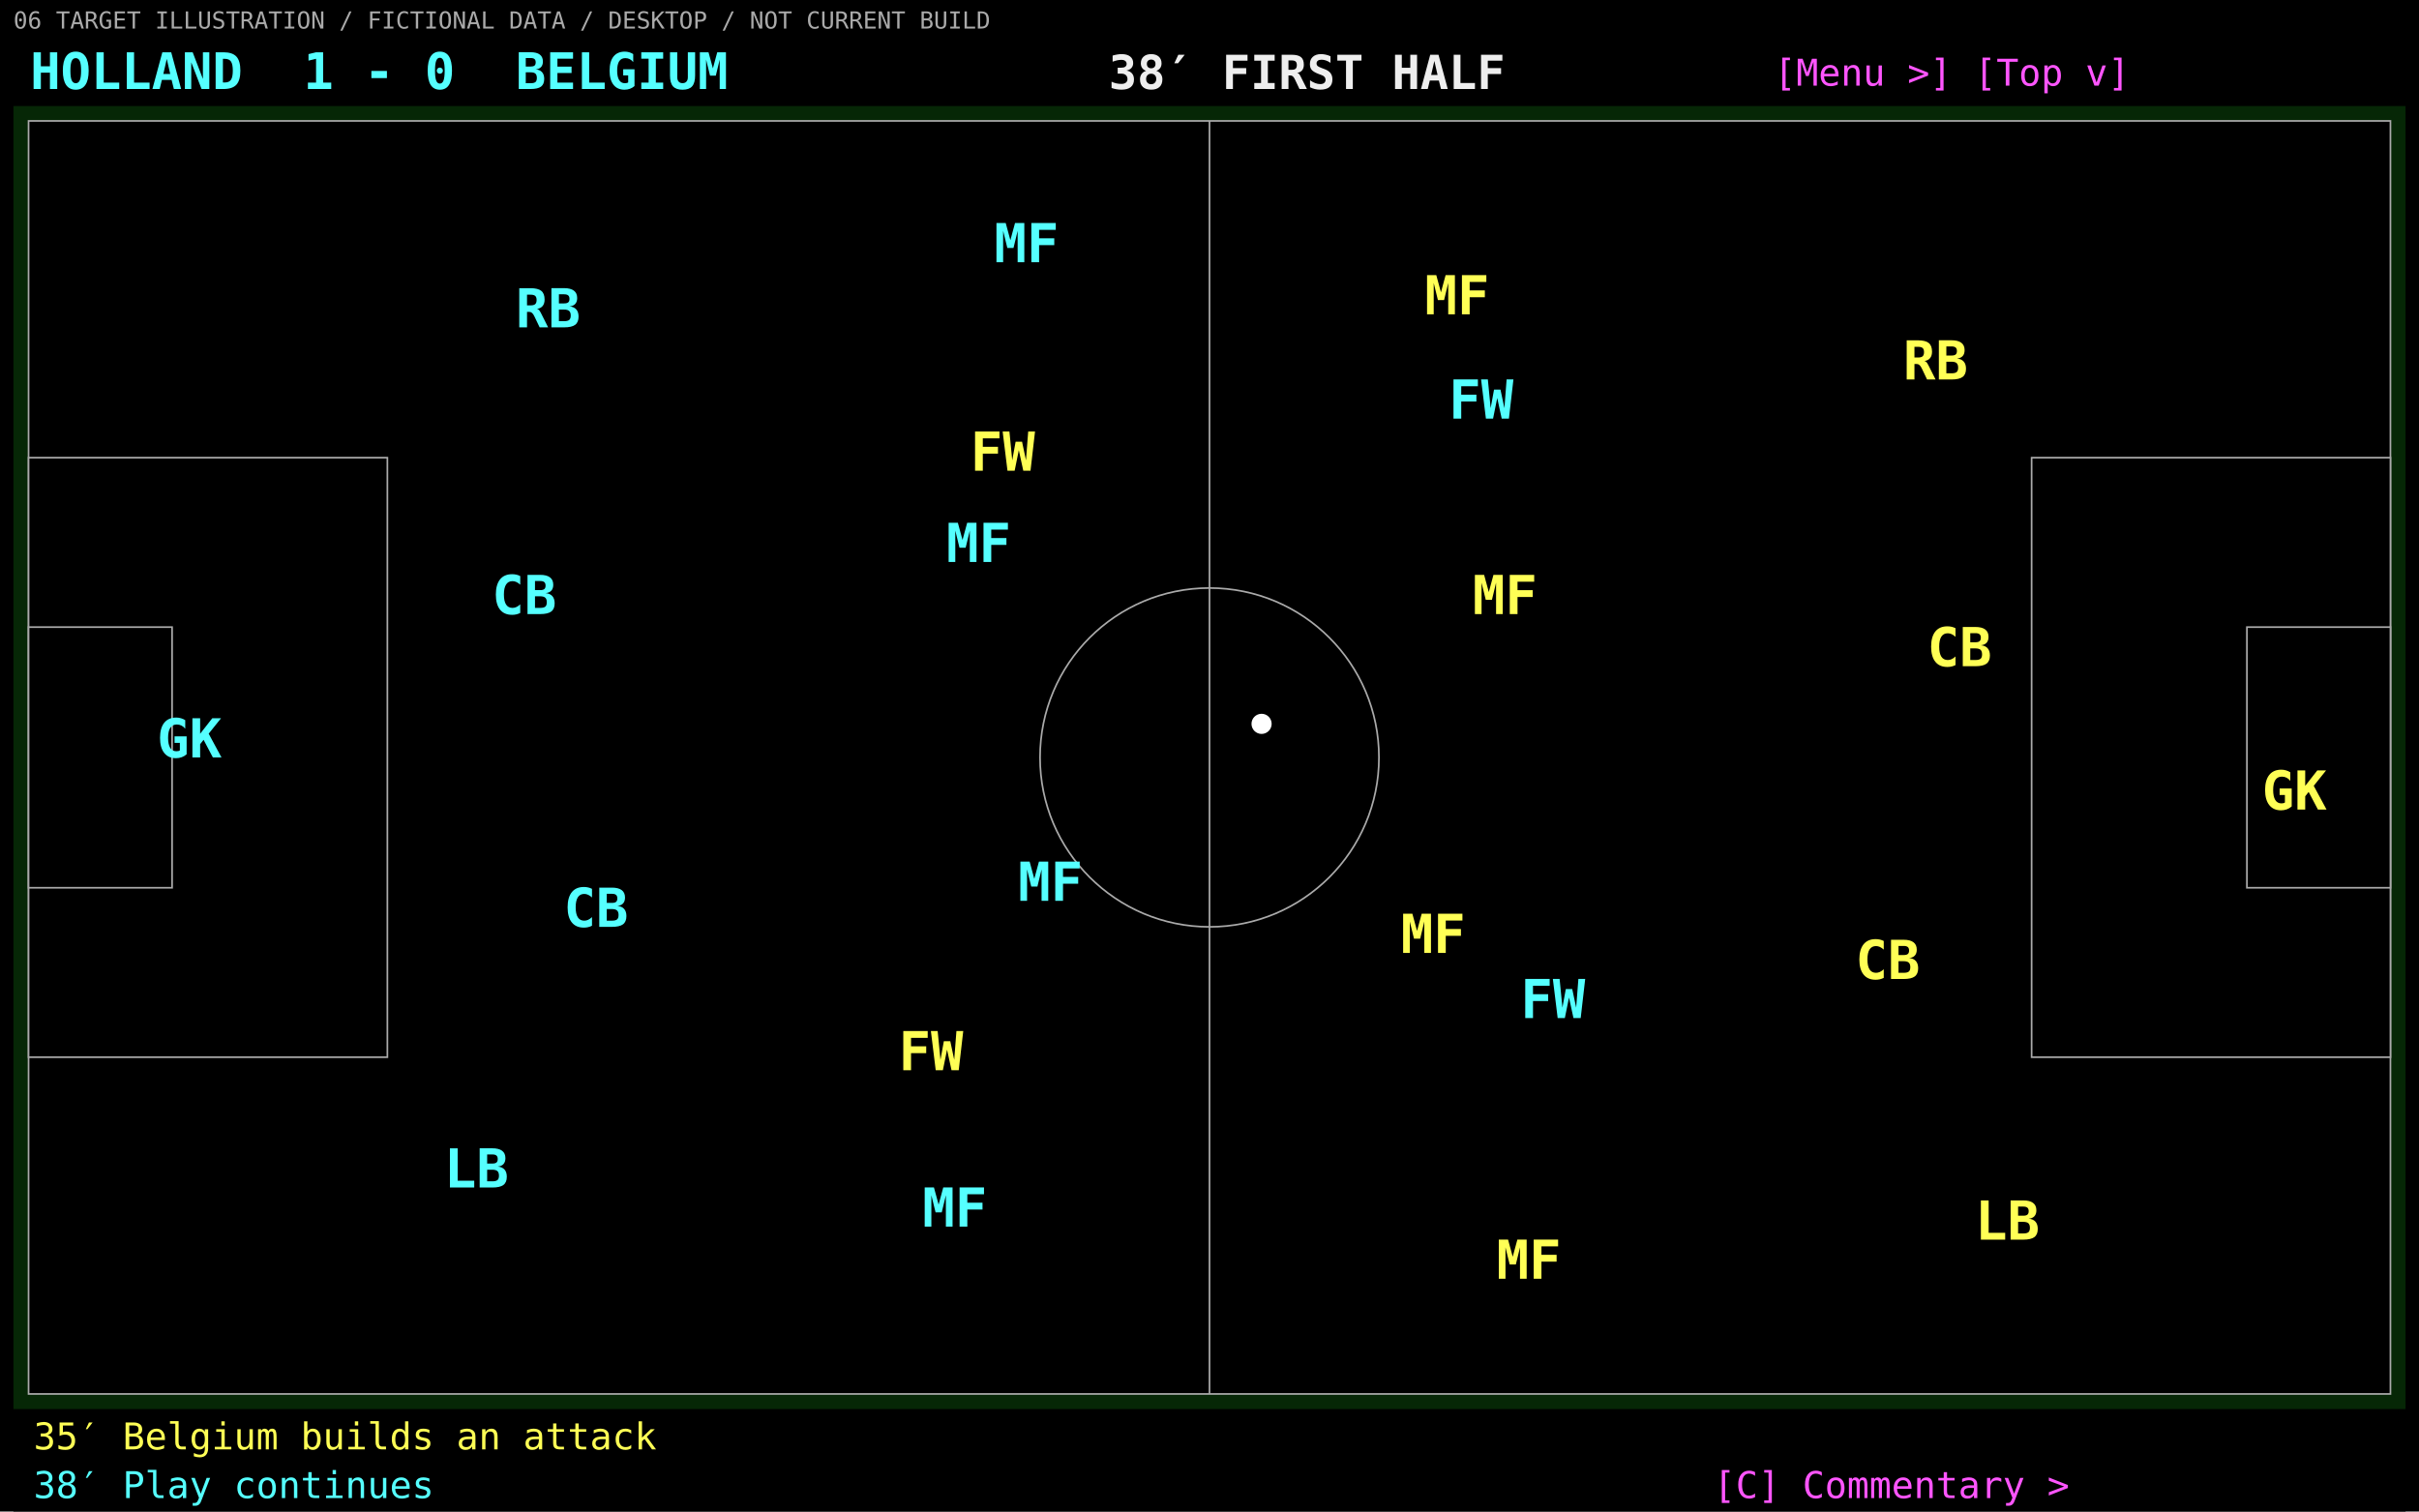
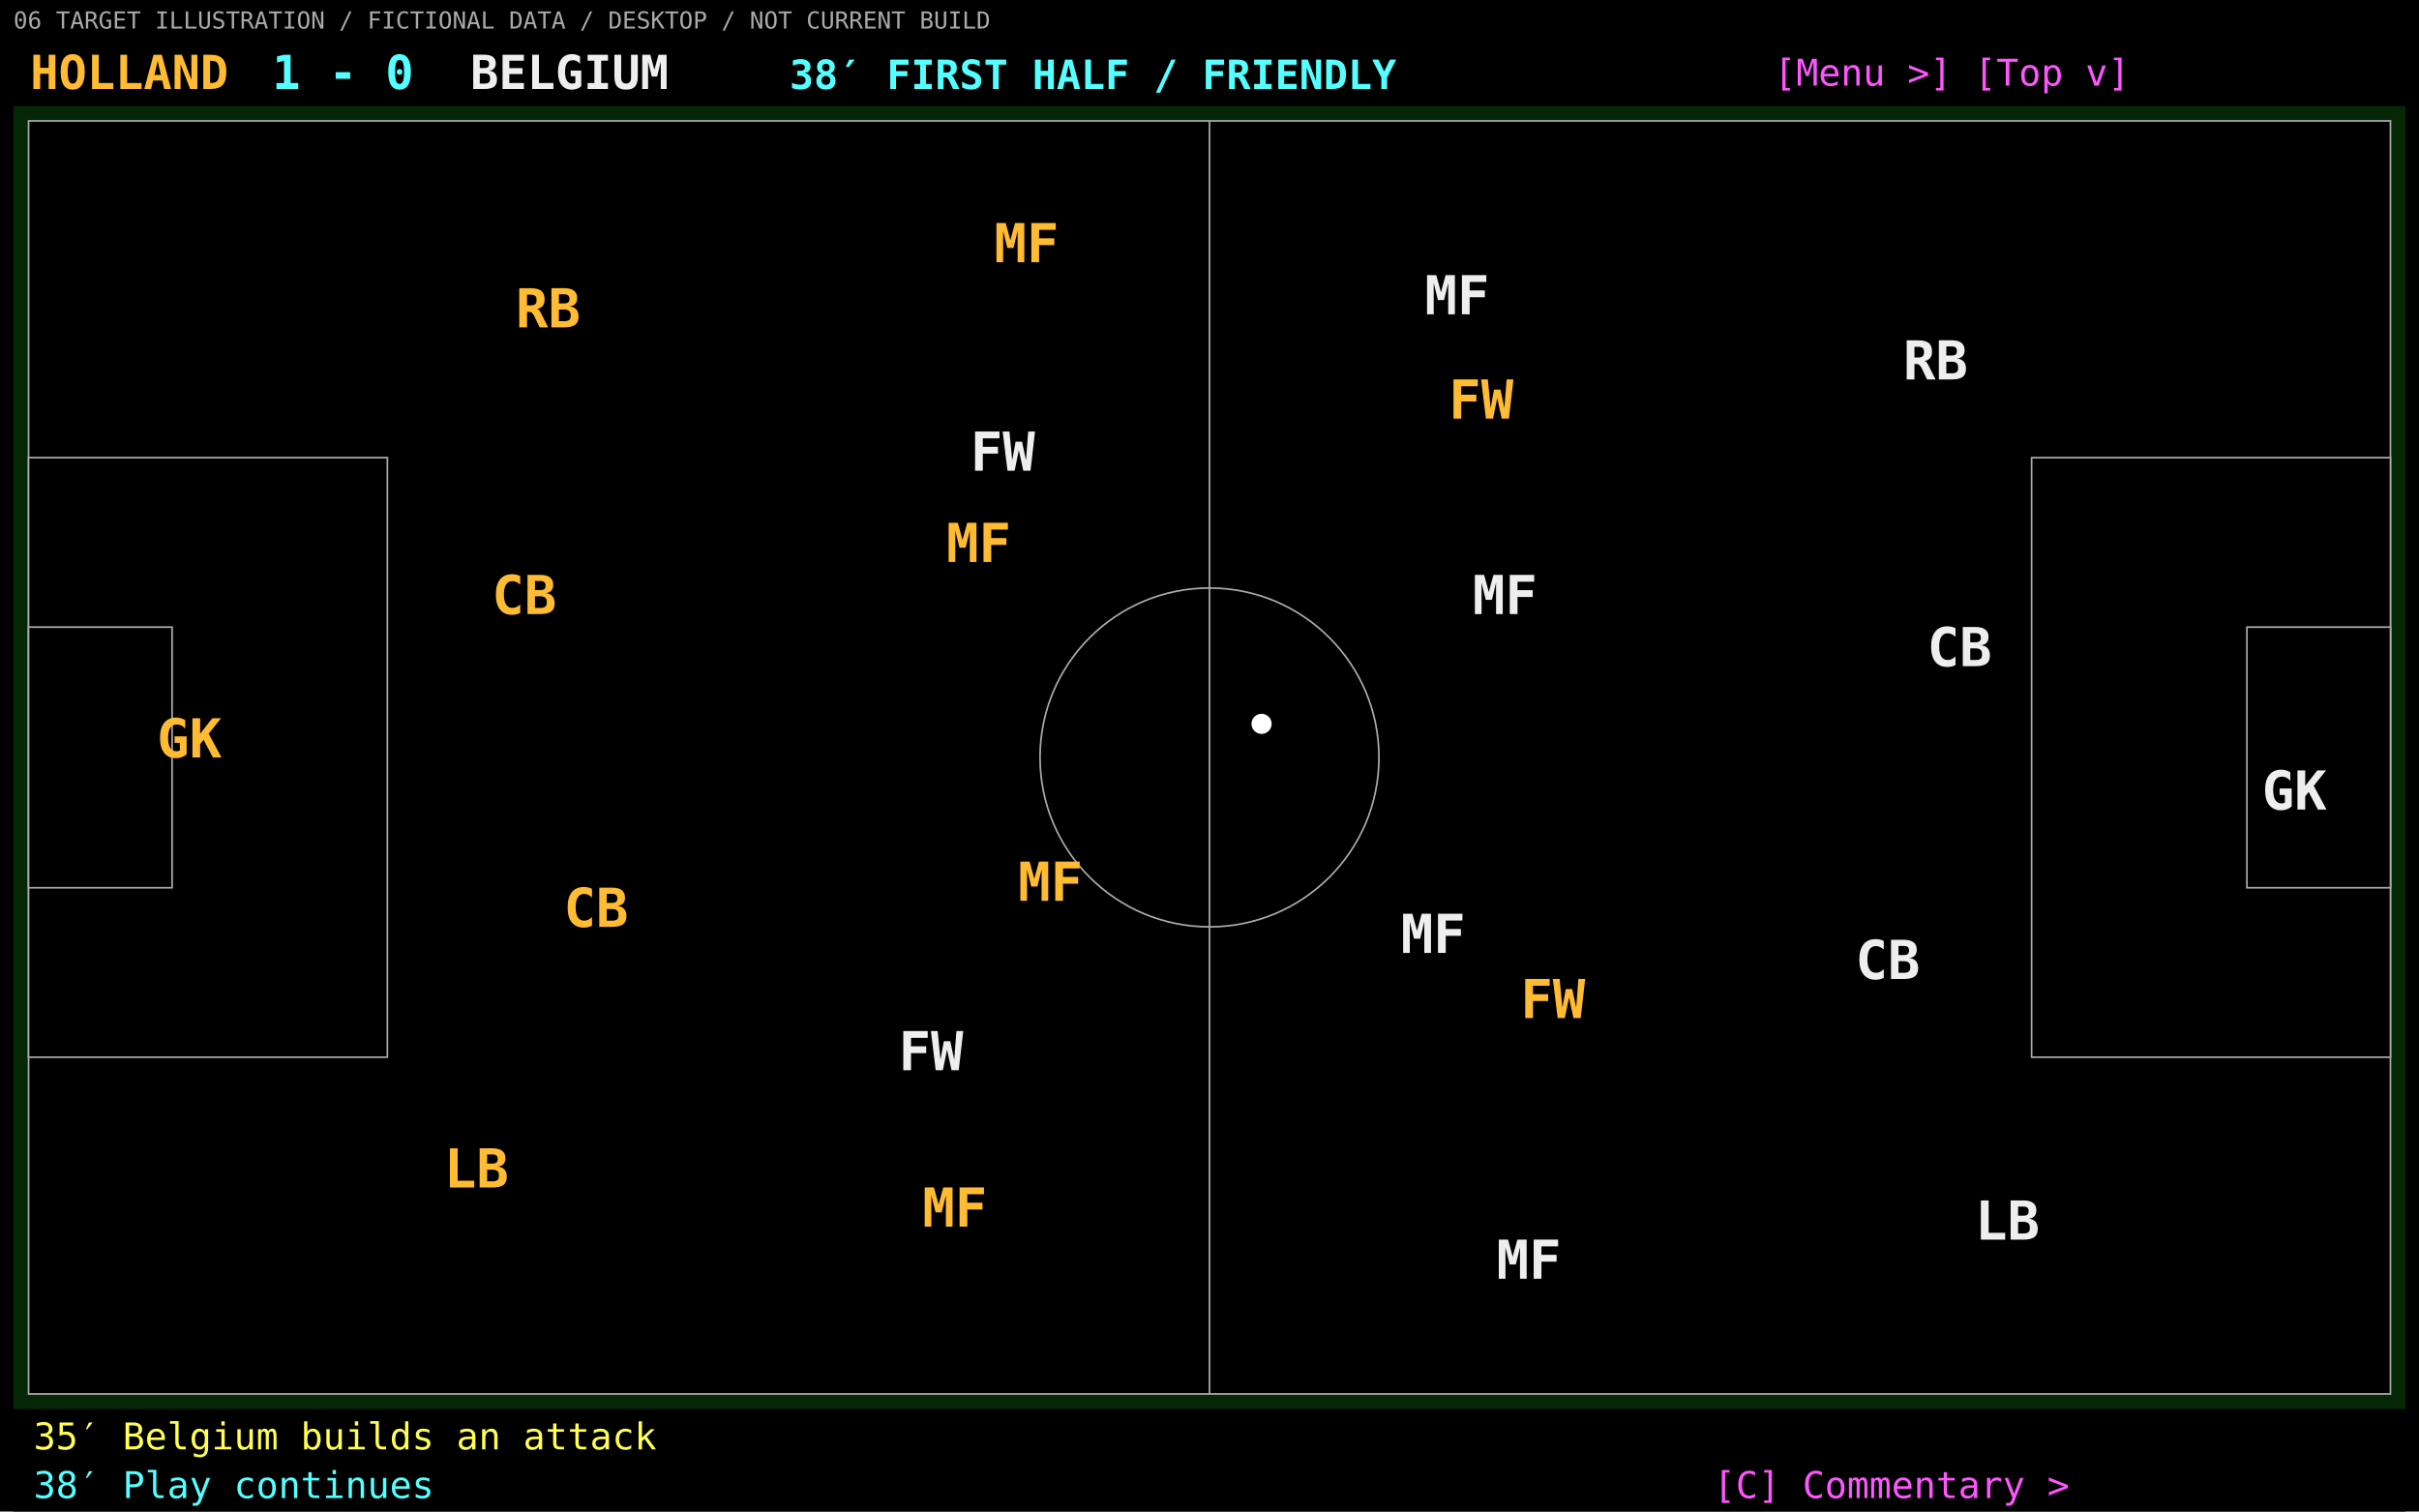
<svg xmlns="http://www.w3.org/2000/svg" width="1440" height="900" viewBox="0 0 1440 900">
  <rect x="0" y="0" width="1440" height="900" fill="#000000" />
  <text x="8" y="17" font-family="DejaVu Sans Mono" font-size="14" font-weight="400" fill="#aaaaaa" xml:space="preserve">06 TARGET ILLUSTRATION / FICTIONAL DATA / DESKTOP / NOT CURRENT BUILD</text>
  <g data-pitch="schematic">
    <rect x="8" y="63" width="1424" height="776" fill="#062706" />
-     <rect x="17" y="72" width="1406" height="758" fill="#000000" stroke="#aaaaaa" />
+     <rect x="17" y="72" width="1406" height="758" fill="#000000" stroke="#aaaaaa" data-kind="playing-field" />
    <path d="M720.0 72 V830" stroke="#aaaaaa" fill="none" />
    <circle cx="720.0" cy="451.0" r="100.88" stroke="#aaaaaa" fill="none" />
    <rect x="17" y="272.52" width="213.6" height="356.96" fill="#000000" stroke="#aaaaaa" />
    <rect x="17" y="373.4" width="85.44" height="155.2" fill="#000000" stroke="#aaaaaa" />
    <rect x="1209.4" y="272.52" width="213.6" height="356.96" fill="#000000" stroke="#aaaaaa" />
    <rect x="1337.56" y="373.4" width="85.44" height="155.2" fill="#000000" stroke="#aaaaaa" />
-     <text x="93.44" y="451.0" font-family="DejaVu Sans Mono" font-size="32" font-weight="700" fill="#55ffff" xml:space="preserve">GK</text>
-     <text x="307.04" y="194.92" font-family="DejaVu Sans Mono" font-size="32" font-weight="700" fill="#55ffff" xml:space="preserve">RB</text>
-     <text x="292.8" y="365.64" font-family="DejaVu Sans Mono" font-size="32" font-weight="700" fill="#55ffff" xml:space="preserve">CB</text>
-     <text x="335.52" y="551.88" font-family="DejaVu Sans Mono" font-size="32" font-weight="700" fill="#55ffff" xml:space="preserve">CB</text>
-     <text x="264.32" y="707.08" font-family="DejaVu Sans Mono" font-size="32" font-weight="700" fill="#55ffff" xml:space="preserve">LB</text>
-     <text x="591.84" y="156.12" font-family="DejaVu Sans Mono" font-size="32" font-weight="700" fill="#55ffff" xml:space="preserve">MF</text>
-     <text x="563.36" y="334.6" font-family="DejaVu Sans Mono" font-size="32" font-weight="700" fill="#55ffff" xml:space="preserve">MF</text>
-     <text x="606.08" y="536.36" font-family="DejaVu Sans Mono" font-size="32" font-weight="700" fill="#55ffff" xml:space="preserve">MF</text>
-     <text x="549.12" y="730.36" font-family="DejaVu Sans Mono" font-size="32" font-weight="700" fill="#55ffff" xml:space="preserve">MF</text>
-     <text x="862.4" y="249.24" font-family="DejaVu Sans Mono" font-size="32" font-weight="700" fill="#55ffff" xml:space="preserve">FW</text>
-     <text x="905.12" y="606.2" font-family="DejaVu Sans Mono" font-size="32" font-weight="700" fill="#55ffff" xml:space="preserve">FW</text>
-     <text x="1346.56" y="482.04" font-family="DejaVu Sans Mono" font-size="32" font-weight="700" fill="#ffff55" xml:space="preserve">GK</text>
-     <text x="1132.96" y="225.96" font-family="DejaVu Sans Mono" font-size="32" font-weight="700" fill="#ffff55" xml:space="preserve">RB</text>
-     <text x="1147.2" y="396.68" font-family="DejaVu Sans Mono" font-size="32" font-weight="700" fill="#ffff55" xml:space="preserve">CB</text>
-     <text x="1104.48" y="582.92" font-family="DejaVu Sans Mono" font-size="32" font-weight="700" fill="#ffff55" xml:space="preserve">CB</text>
-     <text x="1175.68" y="738.12" font-family="DejaVu Sans Mono" font-size="32" font-weight="700" fill="#ffff55" xml:space="preserve">LB</text>
-     <text x="848.16" y="187.16" font-family="DejaVu Sans Mono" font-size="32" font-weight="700" fill="#ffff55" xml:space="preserve">MF</text>
-     <text x="876.64" y="365.64" font-family="DejaVu Sans Mono" font-size="32" font-weight="700" fill="#ffff55" xml:space="preserve">MF</text>
-     <text x="833.92" y="567.4" font-family="DejaVu Sans Mono" font-size="32" font-weight="700" fill="#ffff55" xml:space="preserve">MF</text>
-     <text x="890.88" y="761.4" font-family="DejaVu Sans Mono" font-size="32" font-weight="700" fill="#ffff55" xml:space="preserve">MF</text>
-     <text x="577.6" y="280.28" font-family="DejaVu Sans Mono" font-size="32" font-weight="700" fill="#ffff55" xml:space="preserve">FW</text>
-     <text x="534.88" y="637.24" font-family="DejaVu Sans Mono" font-size="32" font-weight="700" fill="#ffff55" xml:space="preserve">FW</text>
+     <text x="93.44" y="451.0" font-family="DejaVu Sans Mono" font-size="32" font-weight="700" fill="#ffbb33" xml:space="preserve">GK</text>
+     <text x="307.04" y="194.92" font-family="DejaVu Sans Mono" font-size="32" font-weight="700" fill="#ffbb33" xml:space="preserve">RB</text>
+     <text x="292.8" y="365.64" font-family="DejaVu Sans Mono" font-size="32" font-weight="700" fill="#ffbb33" xml:space="preserve">CB</text>
+     <text x="335.52" y="551.88" font-family="DejaVu Sans Mono" font-size="32" font-weight="700" fill="#ffbb33" xml:space="preserve">CB</text>
+     <text x="264.32" y="707.08" font-family="DejaVu Sans Mono" font-size="32" font-weight="700" fill="#ffbb33" xml:space="preserve">LB</text>
+     <text x="591.84" y="156.12" font-family="DejaVu Sans Mono" font-size="32" font-weight="700" fill="#ffbb33" xml:space="preserve">MF</text>
+     <text x="563.36" y="334.6" font-family="DejaVu Sans Mono" font-size="32" font-weight="700" fill="#ffbb33" xml:space="preserve">MF</text>
+     <text x="606.08" y="536.36" font-family="DejaVu Sans Mono" font-size="32" font-weight="700" fill="#ffbb33" xml:space="preserve">MF</text>
+     <text x="549.12" y="730.36" font-family="DejaVu Sans Mono" font-size="32" font-weight="700" fill="#ffbb33" xml:space="preserve">MF</text>
+     <text x="862.4" y="249.24" font-family="DejaVu Sans Mono" font-size="32" font-weight="700" fill="#ffbb33" xml:space="preserve">FW</text>
+     <text x="905.12" y="606.2" font-family="DejaVu Sans Mono" font-size="32" font-weight="700" fill="#ffbb33" xml:space="preserve">FW</text>
+     <text x="1346.56" y="482.04" font-family="DejaVu Sans Mono" font-size="32" font-weight="700" fill="#eeeeee" xml:space="preserve">GK</text>
+     <text x="1132.96" y="225.96" font-family="DejaVu Sans Mono" font-size="32" font-weight="700" fill="#eeeeee" xml:space="preserve">RB</text>
+     <text x="1147.2" y="396.68" font-family="DejaVu Sans Mono" font-size="32" font-weight="700" fill="#eeeeee" xml:space="preserve">CB</text>
+     <text x="1104.48" y="582.92" font-family="DejaVu Sans Mono" font-size="32" font-weight="700" fill="#eeeeee" xml:space="preserve">CB</text>
+     <text x="1175.68" y="738.12" font-family="DejaVu Sans Mono" font-size="32" font-weight="700" fill="#eeeeee" xml:space="preserve">LB</text>
+     <text x="848.16" y="187.16" font-family="DejaVu Sans Mono" font-size="32" font-weight="700" fill="#eeeeee" xml:space="preserve">MF</text>
+     <text x="876.64" y="365.64" font-family="DejaVu Sans Mono" font-size="32" font-weight="700" fill="#eeeeee" xml:space="preserve">MF</text>
+     <text x="833.92" y="567.4" font-family="DejaVu Sans Mono" font-size="32" font-weight="700" fill="#eeeeee" xml:space="preserve">MF</text>
+     <text x="890.88" y="761.4" font-family="DejaVu Sans Mono" font-size="32" font-weight="700" fill="#eeeeee" xml:space="preserve">MF</text>
+     <text x="577.6" y="280.28" font-family="DejaVu Sans Mono" font-size="32" font-weight="700" fill="#eeeeee" xml:space="preserve">FW</text>
+     <text x="534.88" y="637.24" font-family="DejaVu Sans Mono" font-size="32" font-weight="700" fill="#eeeeee" xml:space="preserve">FW</text>
    <circle cx="751.0" cy="431.0" r="6" fill="white" />
  </g>
  <rect x="0" y="23" width="1440" height="40" fill="#000000" />
-   <text x="18" y="53" font-family="DejaVu Sans Mono" font-size="30" font-weight="700" fill="#55ffff" xml:space="preserve">HOLLAND  1 - 0  BELGIUM</text>
-   <text x="660" y="53" font-family="DejaVu Sans Mono" font-size="28" font-weight="700" fill="#eeeeee" xml:space="preserve">38′ FIRST HALF</text>
+   <text x="18" y="53" font-family="DejaVu Sans Mono" font-size="28" font-weight="700" fill="#ffbb33" xml:space="preserve">HOLLAND</text>
+   <text x="162" y="53" font-family="DejaVu Sans Mono" font-size="28" font-weight="700" fill="#55ffff" xml:space="preserve">1 - 0</text>
+   <text x="280" y="53" font-family="DejaVu Sans Mono" font-size="28" font-weight="700" fill="#eeeeee" xml:space="preserve">BELGIUM</text>
+   <text x="470" y="53" font-family="DejaVu Sans Mono" font-size="24" font-weight="700" fill="#55ffff" xml:space="preserve">38′ FIRST HALF / FRIENDLY</text>
  <text x="1056" y="51" font-family="DejaVu Sans Mono" font-size="22" font-weight="400" fill="#ff55ff" xml:space="preserve">[Menu &gt;] [Top v]</text>
  <rect x="8" y="840" width="1424" height="60" fill="#000000" />
  <g data-commentary="recent">
    <text x="20" y="863" font-family="DejaVu Sans Mono" font-size="22" font-weight="400" fill="#ffff55" xml:space="preserve">35′ Belgium builds an attack</text>
    <text x="20" y="892" font-family="DejaVu Sans Mono" font-size="22" font-weight="400" fill="#55ffff" xml:space="preserve">38′ Play continues</text>
  </g>
  <text x="1020" y="892" font-family="DejaVu Sans Mono" font-size="22" font-weight="400" fill="#ff55ff" xml:space="preserve">[C] Commentary &gt;</text>
</svg>
